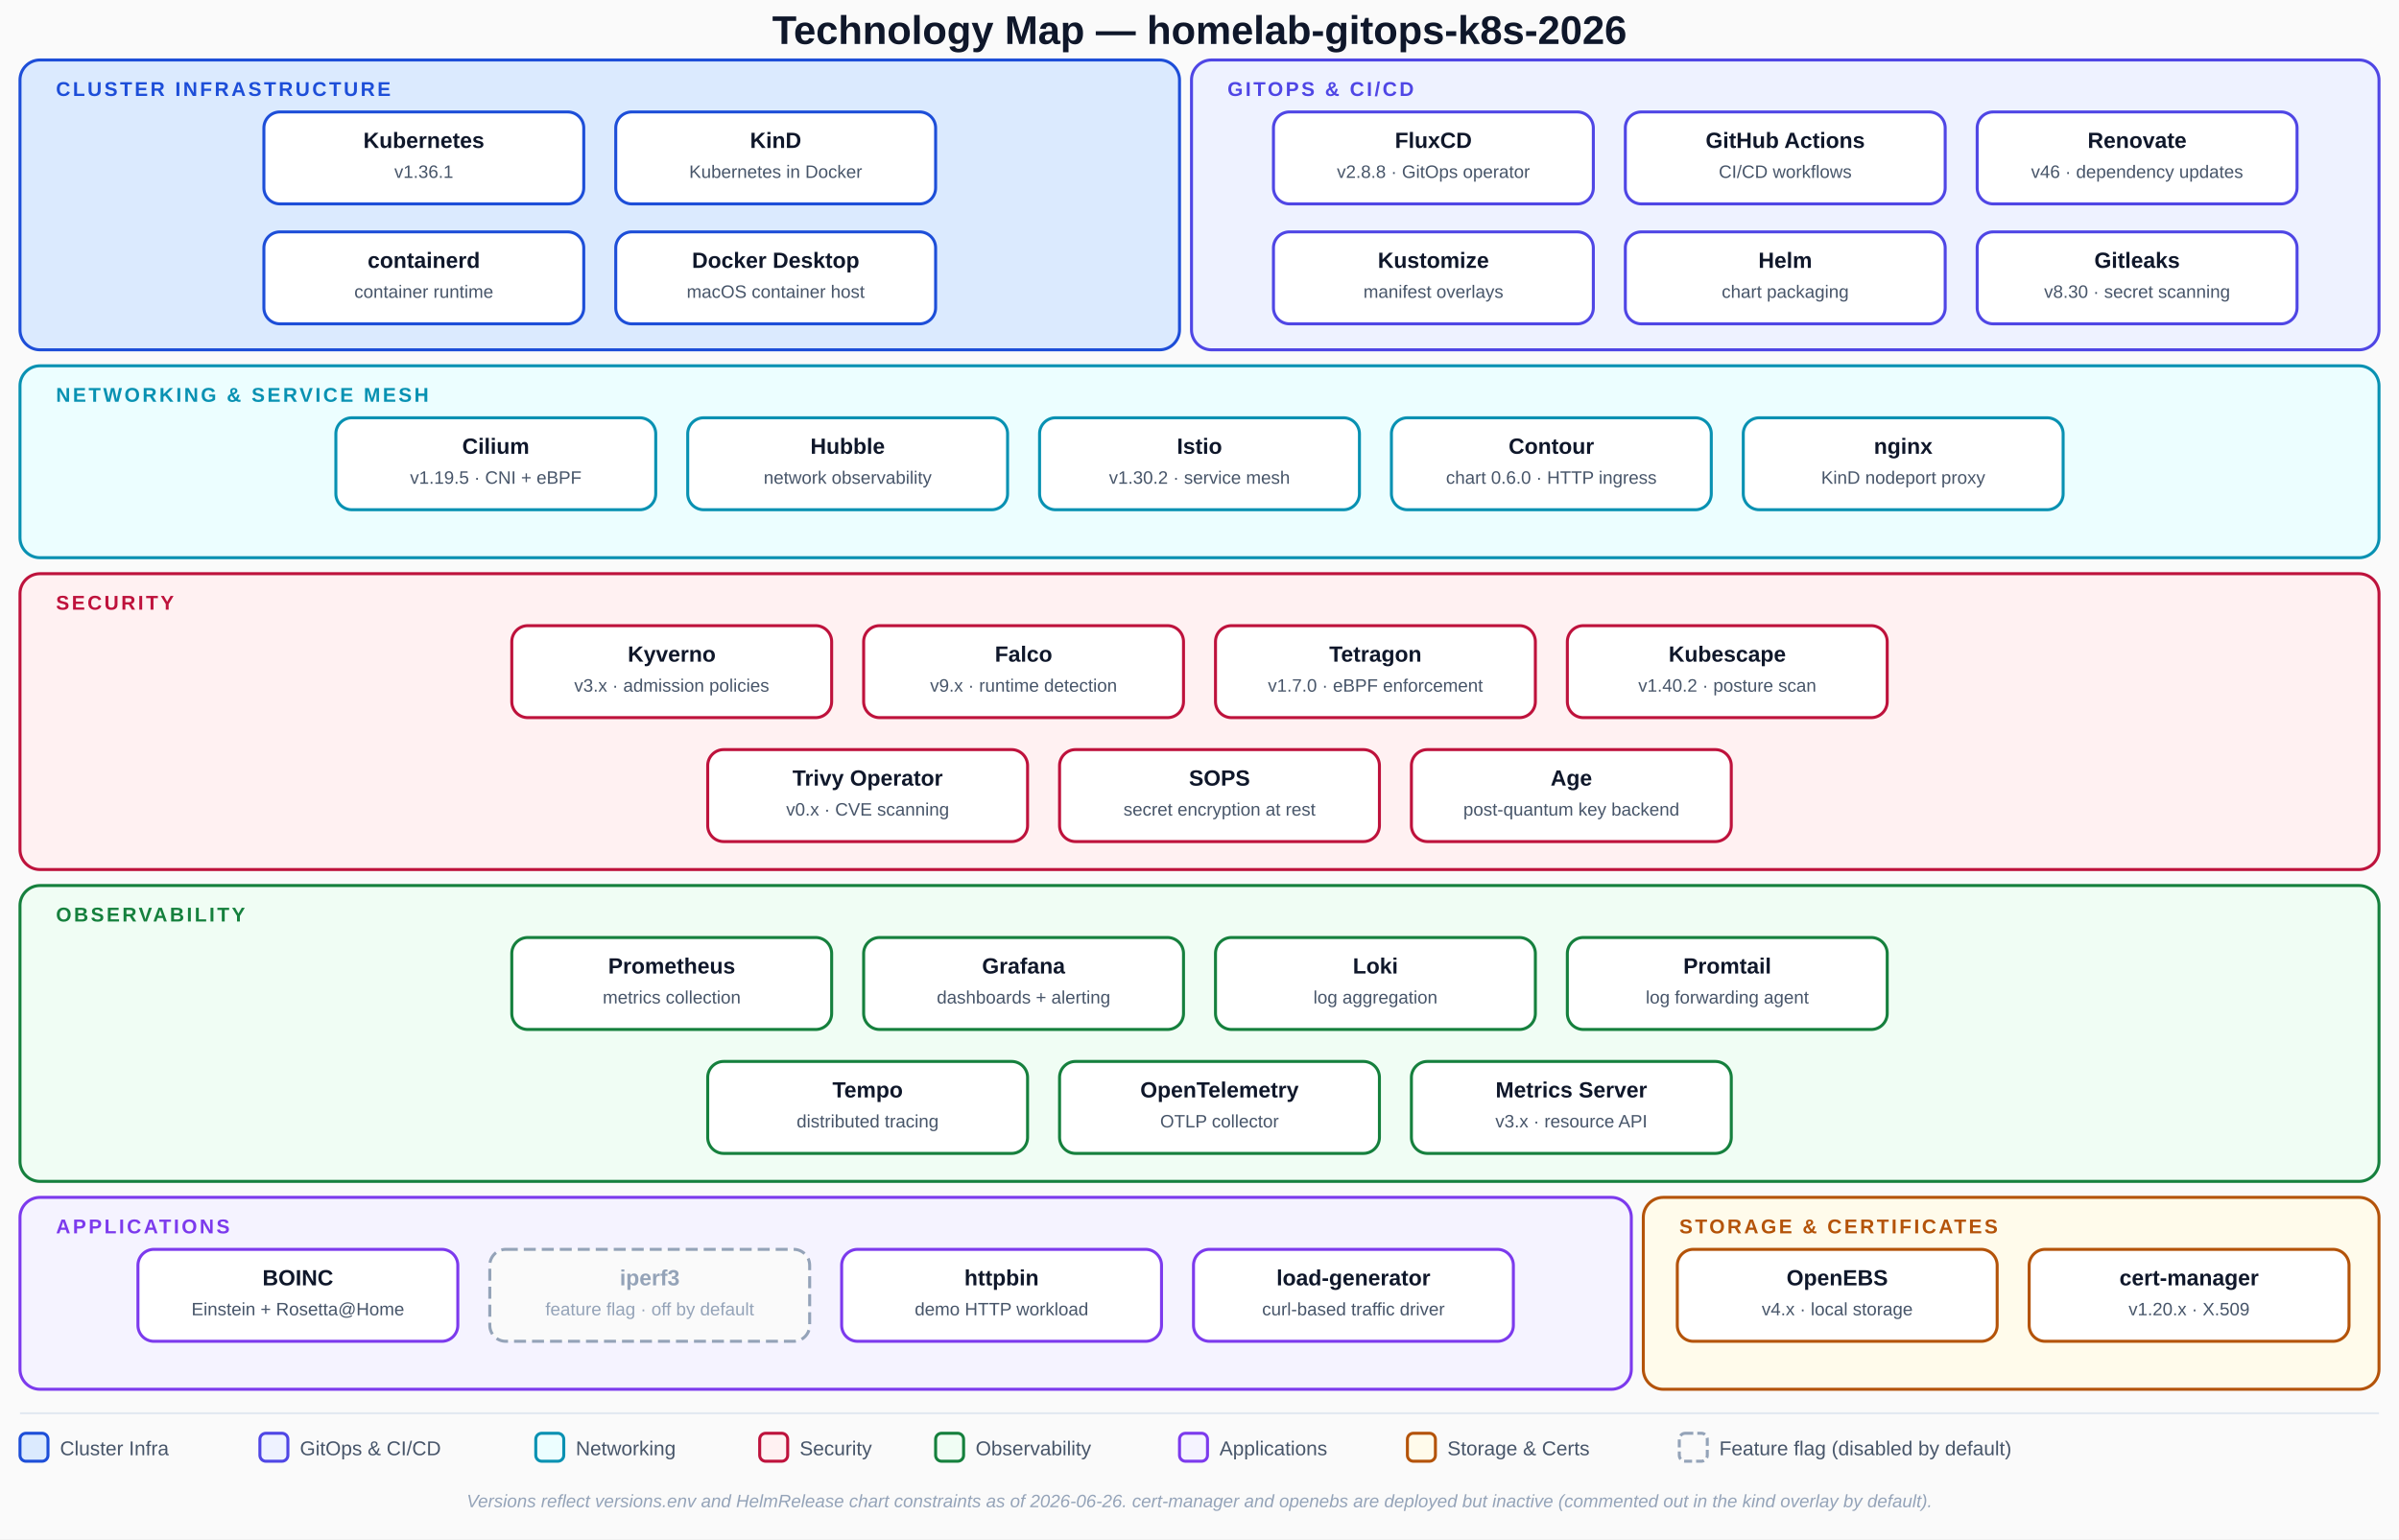
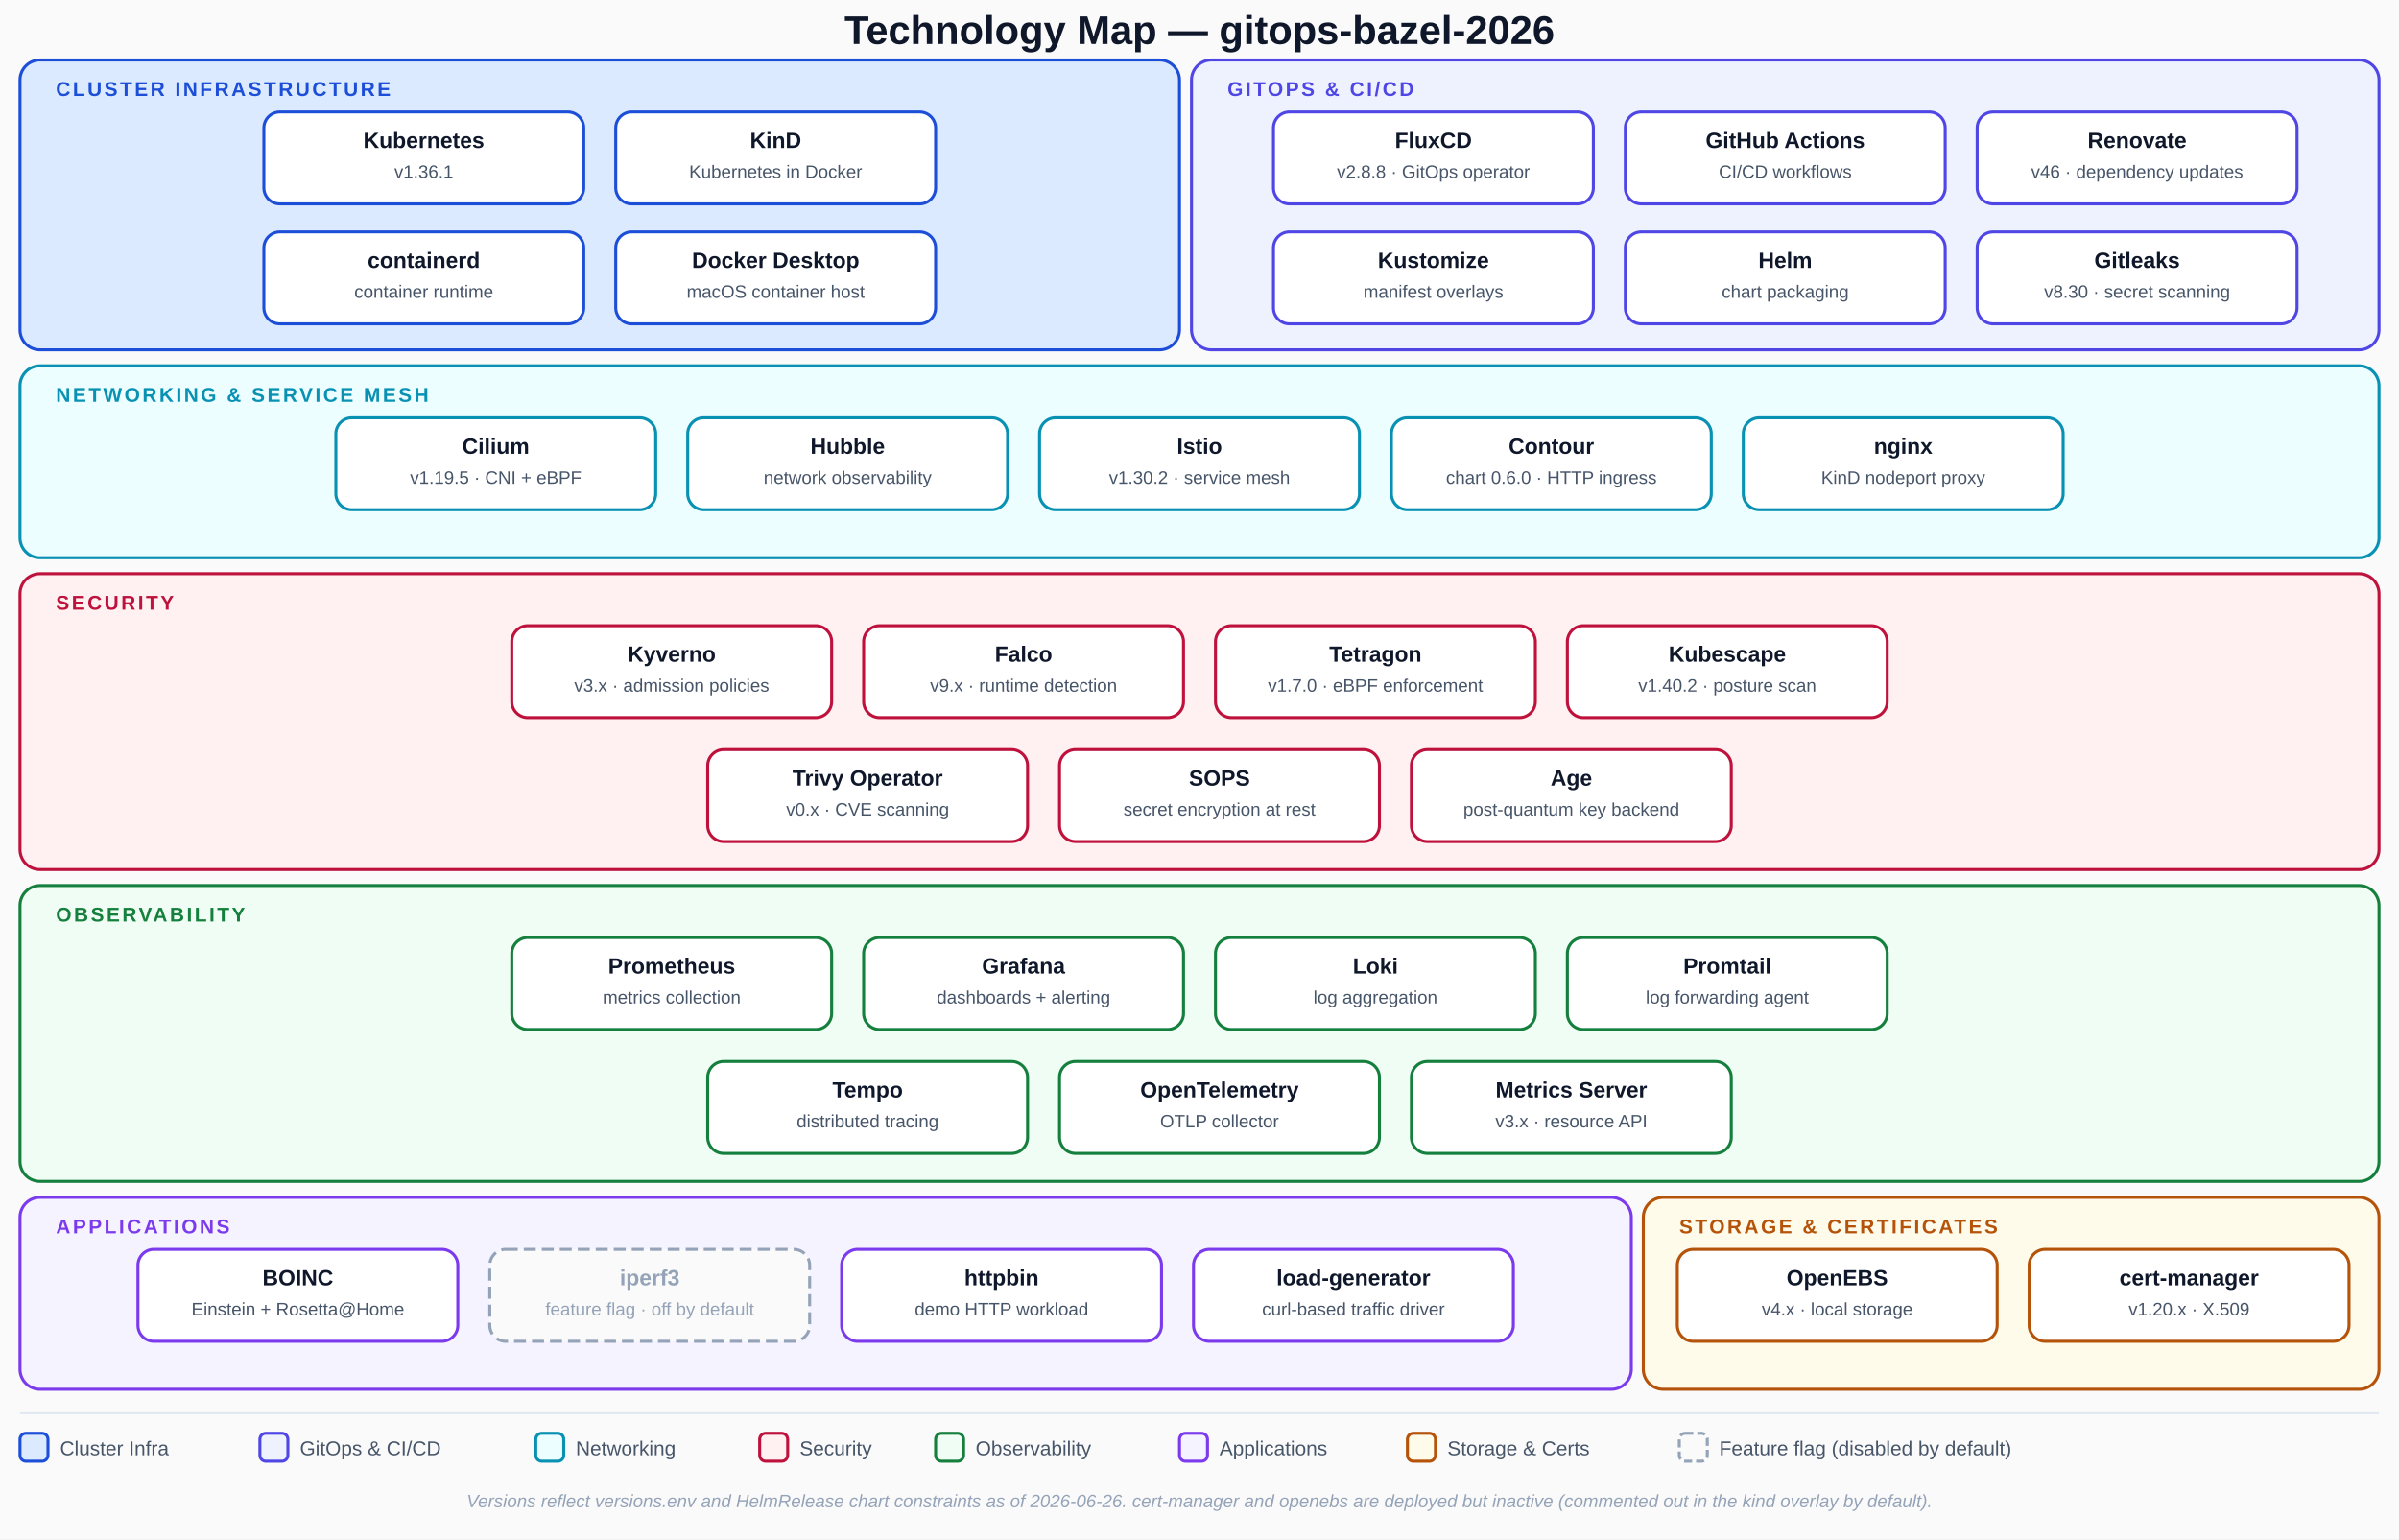
<svg xmlns="http://www.w3.org/2000/svg" viewBox="0 0 1200 770" width="1200" height="770" font-family="system-ui,-apple-system,Arial,sans-serif">
  <rect width="1200" height="770" fill="#FAFAFA" />
-   <text x="600" y="22" text-anchor="middle" font-size="20" font-weight="700" fill="#0F172A">Technology Map — homelab-gitops-k8s-2026</text>
+   <text x="600" y="22" text-anchor="middle" font-size="20" font-weight="700" fill="#0F172A">Technology Map — gitops-bazel-2026</text>
  <rect x="10" y="30" width="580" height="145" rx="10" fill="#DBEAFE" stroke="#1D4ED8" stroke-width="1.5" />
  <text x="28" y="48" font-size="10" font-weight="700" letter-spacing="1.2" fill="#1D4ED8">CLUSTER INFRASTRUCTURE</text>
  <rect x="132" y="56" width="160" height="46" rx="8" fill="white" stroke="#1D4ED8" stroke-width="1.5" />
  <text x="212" y="74" text-anchor="middle" font-size="11" font-weight="700" fill="#0F172A">Kubernetes</text>
  <text x="212" y="89" text-anchor="middle" font-size="9" fill="#475569">v1.36.1</text>
  <rect x="308" y="56" width="160" height="46" rx="8" fill="white" stroke="#1D4ED8" stroke-width="1.5" />
  <text x="388" y="74" text-anchor="middle" font-size="11" font-weight="700" fill="#0F172A">KinD</text>
  <text x="388" y="89" text-anchor="middle" font-size="9" fill="#475569">Kubernetes in Docker</text>
  <rect x="132" y="116" width="160" height="46" rx="8" fill="white" stroke="#1D4ED8" stroke-width="1.5" />
  <text x="212" y="134" text-anchor="middle" font-size="11" font-weight="700" fill="#0F172A">containerd</text>
  <text x="212" y="149" text-anchor="middle" font-size="9" fill="#475569">container runtime</text>
  <rect x="308" y="116" width="160" height="46" rx="8" fill="white" stroke="#1D4ED8" stroke-width="1.5" />
  <text x="388" y="134" text-anchor="middle" font-size="11" font-weight="700" fill="#0F172A">Docker Desktop</text>
  <text x="388" y="149" text-anchor="middle" font-size="9" fill="#475569">macOS container host</text>
  <rect x="596" y="30" width="594" height="145" rx="10" fill="#EEF2FF" stroke="#4F46E5" stroke-width="1.5" />
  <text x="614" y="48" font-size="10" font-weight="700" letter-spacing="1.2" fill="#4F46E5">GITOPS &amp; CI/CD</text>
  <rect x="637" y="56" width="160" height="46" rx="8" fill="white" stroke="#4F46E5" stroke-width="1.5" />
  <text x="717" y="74" text-anchor="middle" font-size="11" font-weight="700" fill="#0F172A">FluxCD</text>
  <text x="717" y="89" text-anchor="middle" font-size="9" fill="#475569">v2.8.8 · GitOps operator</text>
  <rect x="813" y="56" width="160" height="46" rx="8" fill="white" stroke="#4F46E5" stroke-width="1.5" />
  <text x="893" y="74" text-anchor="middle" font-size="11" font-weight="700" fill="#0F172A">GitHub Actions</text>
  <text x="893" y="89" text-anchor="middle" font-size="9" fill="#475569">CI/CD workflows</text>
  <rect x="989" y="56" width="160" height="46" rx="8" fill="white" stroke="#4F46E5" stroke-width="1.5" />
  <text x="1069" y="74" text-anchor="middle" font-size="11" font-weight="700" fill="#0F172A">Renovate</text>
  <text x="1069" y="89" text-anchor="middle" font-size="9" fill="#475569">v46 · dependency updates</text>
  <rect x="637" y="116" width="160" height="46" rx="8" fill="white" stroke="#4F46E5" stroke-width="1.5" />
  <text x="717" y="134" text-anchor="middle" font-size="11" font-weight="700" fill="#0F172A">Kustomize</text>
  <text x="717" y="149" text-anchor="middle" font-size="9" fill="#475569">manifest overlays</text>
  <rect x="813" y="116" width="160" height="46" rx="8" fill="white" stroke="#4F46E5" stroke-width="1.5" />
  <text x="893" y="134" text-anchor="middle" font-size="11" font-weight="700" fill="#0F172A">Helm</text>
  <text x="893" y="149" text-anchor="middle" font-size="9" fill="#475569">chart packaging</text>
  <rect x="989" y="116" width="160" height="46" rx="8" fill="white" stroke="#4F46E5" stroke-width="1.5" />
  <text x="1069" y="134" text-anchor="middle" font-size="11" font-weight="700" fill="#0F172A">Gitleaks</text>
  <text x="1069" y="149" text-anchor="middle" font-size="9" fill="#475569">v8.30 · secret scanning</text>
  <rect x="10" y="183" width="1180" height="96" rx="10" fill="#ECFEFF" stroke="#0891B2" stroke-width="1.5" />
  <text x="28" y="201" font-size="10" font-weight="700" letter-spacing="1.2" fill="#0891B2">NETWORKING &amp; SERVICE MESH</text>
  <rect x="168" y="209" width="160" height="46" rx="8" fill="white" stroke="#0891B2" stroke-width="1.5" />
  <text x="248" y="227" text-anchor="middle" font-size="11" font-weight="700" fill="#0F172A">Cilium</text>
  <text x="248" y="242" text-anchor="middle" font-size="9" fill="#475569">v1.19.5 · CNI + eBPF</text>
  <rect x="344" y="209" width="160" height="46" rx="8" fill="white" stroke="#0891B2" stroke-width="1.5" />
  <text x="424" y="227" text-anchor="middle" font-size="11" font-weight="700" fill="#0F172A">Hubble</text>
  <text x="424" y="242" text-anchor="middle" font-size="9" fill="#475569">network observability</text>
  <rect x="520" y="209" width="160" height="46" rx="8" fill="white" stroke="#0891B2" stroke-width="1.5" />
  <text x="600" y="227" text-anchor="middle" font-size="11" font-weight="700" fill="#0F172A">Istio</text>
  <text x="600" y="242" text-anchor="middle" font-size="9" fill="#475569">v1.30.2 · service mesh</text>
  <rect x="696" y="209" width="160" height="46" rx="8" fill="white" stroke="#0891B2" stroke-width="1.5" />
  <text x="776" y="227" text-anchor="middle" font-size="11" font-weight="700" fill="#0F172A">Contour</text>
  <text x="776" y="242" text-anchor="middle" font-size="9" fill="#475569">chart 0.6.0 · HTTP ingress</text>
  <rect x="872" y="209" width="160" height="46" rx="8" fill="white" stroke="#0891B2" stroke-width="1.5" />
  <text x="952" y="227" text-anchor="middle" font-size="11" font-weight="700" fill="#0F172A">nginx</text>
  <text x="952" y="242" text-anchor="middle" font-size="9" fill="#475569">KinD nodeport proxy</text>
  <rect x="10" y="287" width="1180" height="148" rx="10" fill="#FFF1F2" stroke="#BE123C" stroke-width="1.5" />
  <text x="28" y="305" font-size="10" font-weight="700" letter-spacing="1.2" fill="#BE123C">SECURITY</text>
  <rect x="256" y="313" width="160" height="46" rx="8" fill="white" stroke="#BE123C" stroke-width="1.5" />
  <text x="336" y="331" text-anchor="middle" font-size="11" font-weight="700" fill="#0F172A">Kyverno</text>
  <text x="336" y="346" text-anchor="middle" font-size="9" fill="#475569">v3.x · admission policies</text>
  <rect x="432" y="313" width="160" height="46" rx="8" fill="white" stroke="#BE123C" stroke-width="1.5" />
  <text x="512" y="331" text-anchor="middle" font-size="11" font-weight="700" fill="#0F172A">Falco</text>
  <text x="512" y="346" text-anchor="middle" font-size="9" fill="#475569">v9.x · runtime detection</text>
  <rect x="608" y="313" width="160" height="46" rx="8" fill="white" stroke="#BE123C" stroke-width="1.5" />
  <text x="688" y="331" text-anchor="middle" font-size="11" font-weight="700" fill="#0F172A">Tetragon</text>
  <text x="688" y="346" text-anchor="middle" font-size="9" fill="#475569">v1.7.0 · eBPF enforcement</text>
  <rect x="784" y="313" width="160" height="46" rx="8" fill="white" stroke="#BE123C" stroke-width="1.5" />
  <text x="864" y="331" text-anchor="middle" font-size="11" font-weight="700" fill="#0F172A">Kubescape</text>
  <text x="864" y="346" text-anchor="middle" font-size="9" fill="#475569">v1.40.2 · posture scan</text>
  <rect x="354" y="375" width="160" height="46" rx="8" fill="white" stroke="#BE123C" stroke-width="1.5" />
  <text x="434" y="393" text-anchor="middle" font-size="11" font-weight="700" fill="#0F172A">Trivy Operator</text>
  <text x="434" y="408" text-anchor="middle" font-size="9" fill="#475569">v0.x · CVE scanning</text>
  <rect x="530" y="375" width="160" height="46" rx="8" fill="white" stroke="#BE123C" stroke-width="1.5" />
  <text x="610" y="393" text-anchor="middle" font-size="11" font-weight="700" fill="#0F172A">SOPS</text>
  <text x="610" y="408" text-anchor="middle" font-size="9" fill="#475569">secret encryption at rest</text>
  <rect x="706" y="375" width="160" height="46" rx="8" fill="white" stroke="#BE123C" stroke-width="1.5" />
  <text x="786" y="393" text-anchor="middle" font-size="11" font-weight="700" fill="#0F172A">Age</text>
  <text x="786" y="408" text-anchor="middle" font-size="9" fill="#475569">post-quantum key backend</text>
  <rect x="10" y="443" width="1180" height="148" rx="10" fill="#F0FDF4" stroke="#15803D" stroke-width="1.5" />
  <text x="28" y="461" font-size="10" font-weight="700" letter-spacing="1.2" fill="#15803D">OBSERVABILITY</text>
  <rect x="256" y="469" width="160" height="46" rx="8" fill="white" stroke="#15803D" stroke-width="1.5" />
  <text x="336" y="487" text-anchor="middle" font-size="11" font-weight="700" fill="#0F172A">Prometheus</text>
  <text x="336" y="502" text-anchor="middle" font-size="9" fill="#475569">metrics collection</text>
  <rect x="432" y="469" width="160" height="46" rx="8" fill="white" stroke="#15803D" stroke-width="1.5" />
  <text x="512" y="487" text-anchor="middle" font-size="11" font-weight="700" fill="#0F172A">Grafana</text>
  <text x="512" y="502" text-anchor="middle" font-size="9" fill="#475569">dashboards + alerting</text>
  <rect x="608" y="469" width="160" height="46" rx="8" fill="white" stroke="#15803D" stroke-width="1.5" />
  <text x="688" y="487" text-anchor="middle" font-size="11" font-weight="700" fill="#0F172A">Loki</text>
  <text x="688" y="502" text-anchor="middle" font-size="9" fill="#475569">log aggregation</text>
  <rect x="784" y="469" width="160" height="46" rx="8" fill="white" stroke="#15803D" stroke-width="1.5" />
  <text x="864" y="487" text-anchor="middle" font-size="11" font-weight="700" fill="#0F172A">Promtail</text>
  <text x="864" y="502" text-anchor="middle" font-size="9" fill="#475569">log forwarding agent</text>
  <rect x="354" y="531" width="160" height="46" rx="8" fill="white" stroke="#15803D" stroke-width="1.5" />
  <text x="434" y="549" text-anchor="middle" font-size="11" font-weight="700" fill="#0F172A">Tempo</text>
  <text x="434" y="564" text-anchor="middle" font-size="9" fill="#475569">distributed tracing</text>
  <rect x="530" y="531" width="160" height="46" rx="8" fill="white" stroke="#15803D" stroke-width="1.5" />
  <text x="610" y="549" text-anchor="middle" font-size="11" font-weight="700" fill="#0F172A">OpenTelemetry</text>
  <text x="610" y="564" text-anchor="middle" font-size="9" fill="#475569">OTLP collector</text>
  <rect x="706" y="531" width="160" height="46" rx="8" fill="white" stroke="#15803D" stroke-width="1.5" />
  <text x="786" y="549" text-anchor="middle" font-size="11" font-weight="700" fill="#0F172A">Metrics Server</text>
  <text x="786" y="564" text-anchor="middle" font-size="9" fill="#475569">v3.x · resource API</text>
  <rect x="10" y="599" width="806" height="96" rx="10" fill="#F5F3FF" stroke="#7C3AED" stroke-width="1.5" />
  <text x="28" y="617" font-size="10" font-weight="700" letter-spacing="1.2" fill="#7C3AED">APPLICATIONS</text>
  <rect x="69" y="625" width="160" height="46" rx="8" fill="white" stroke="#7C3AED" stroke-width="1.5" />
  <text x="149" y="643" text-anchor="middle" font-size="11" font-weight="700" fill="#0F172A">BOINC</text>
  <text x="149" y="658" text-anchor="middle" font-size="9" fill="#475569">Einstein + Rosetta@Home</text>
  <rect x="245" y="625" width="160" height="46" rx="8" fill="#FAFAFA" stroke="#94A3B8" stroke-width="1.5" stroke-dasharray="6,3" />
  <text x="325" y="643" text-anchor="middle" font-size="11" font-weight="700" fill="#94A3B8">iperf3</text>
  <text x="325" y="658" text-anchor="middle" font-size="9" fill="#94A3B8">feature flag · off by default</text>
  <rect x="421" y="625" width="160" height="46" rx="8" fill="white" stroke="#7C3AED" stroke-width="1.5" />
  <text x="501" y="643" text-anchor="middle" font-size="11" font-weight="700" fill="#0F172A">httpbin</text>
  <text x="501" y="658" text-anchor="middle" font-size="9" fill="#475569">demo HTTP workload</text>
  <rect x="597" y="625" width="160" height="46" rx="8" fill="white" stroke="#7C3AED" stroke-width="1.5" />
  <text x="677" y="643" text-anchor="middle" font-size="11" font-weight="700" fill="#0F172A">load-generator</text>
  <text x="677" y="658" text-anchor="middle" font-size="9" fill="#475569">curl-based traffic driver</text>
  <rect x="822" y="599" width="368" height="96" rx="10" fill="#FFFBEB" stroke="#B45309" stroke-width="1.5" />
  <text x="840" y="617" font-size="10" font-weight="700" letter-spacing="1.2" fill="#B45309">STORAGE &amp; CERTIFICATES</text>
  <rect x="839" y="625" width="160" height="46" rx="8" fill="white" stroke="#B45309" stroke-width="1.5" />
  <text x="919" y="643" text-anchor="middle" font-size="11" font-weight="700" fill="#0F172A">OpenEBS</text>
  <text x="919" y="658" text-anchor="middle" font-size="9" fill="#475569">v4.x · local storage</text>
  <rect x="1015" y="625" width="160" height="46" rx="8" fill="white" stroke="#B45309" stroke-width="1.5" />
  <text x="1095" y="643" text-anchor="middle" font-size="11" font-weight="700" fill="#0F172A">cert-manager</text>
  <text x="1095" y="658" text-anchor="middle" font-size="9" fill="#475569">v1.20.x · X.509</text>
  <line x1="10" y1="707" x2="1190" y2="707" stroke="#E2E8F0" stroke-width="1" />
  <rect x="10" y="717" width="14" height="14" rx="3" fill="#DBEAFE" stroke="#1D4ED8" stroke-width="1.5" />
  <text x="30" y="728" font-size="10" fill="#475569">Cluster Infra</text>
  <rect x="130" y="717" width="14" height="14" rx="3" fill="#EEF2FF" stroke="#4F46E5" stroke-width="1.5" />
  <text x="150" y="728" font-size="10" fill="#475569">GitOps &amp; CI/CD</text>
  <rect x="268" y="717" width="14" height="14" rx="3" fill="#ECFEFF" stroke="#0891B2" stroke-width="1.5" />
  <text x="288" y="728" font-size="10" fill="#475569">Networking</text>
  <rect x="380" y="717" width="14" height="14" rx="3" fill="#FFF1F2" stroke="#BE123C" stroke-width="1.5" />
  <text x="400" y="728" font-size="10" fill="#475569">Security</text>
  <rect x="468" y="717" width="14" height="14" rx="3" fill="#F0FDF4" stroke="#15803D" stroke-width="1.5" />
  <text x="488" y="728" font-size="10" fill="#475569">Observability</text>
  <rect x="590" y="717" width="14" height="14" rx="3" fill="#F5F3FF" stroke="#7C3AED" stroke-width="1.5" />
  <text x="610" y="728" font-size="10" fill="#475569">Applications</text>
  <rect x="704" y="717" width="14" height="14" rx="3" fill="#FFFBEB" stroke="#B45309" stroke-width="1.5" />
  <text x="724" y="728" font-size="10" fill="#475569">Storage &amp; Certs</text>
  <rect x="840" y="717" width="14" height="14" rx="3" fill="#FAFAFA" stroke="#94A3B8" stroke-width="1.5" stroke-dasharray="4,2" />
  <text x="860" y="728" font-size="10" fill="#475569">Feature flag (disabled by default)</text>
  <text x="600" y="754" text-anchor="middle" font-size="9" font-style="italic" fill="#94A3B8">Versions reflect versions.env and HelmRelease chart constraints as of 2026-06-26. cert-manager and openebs are deployed but inactive (commented out in the kind overlay by default).</text>
</svg>
